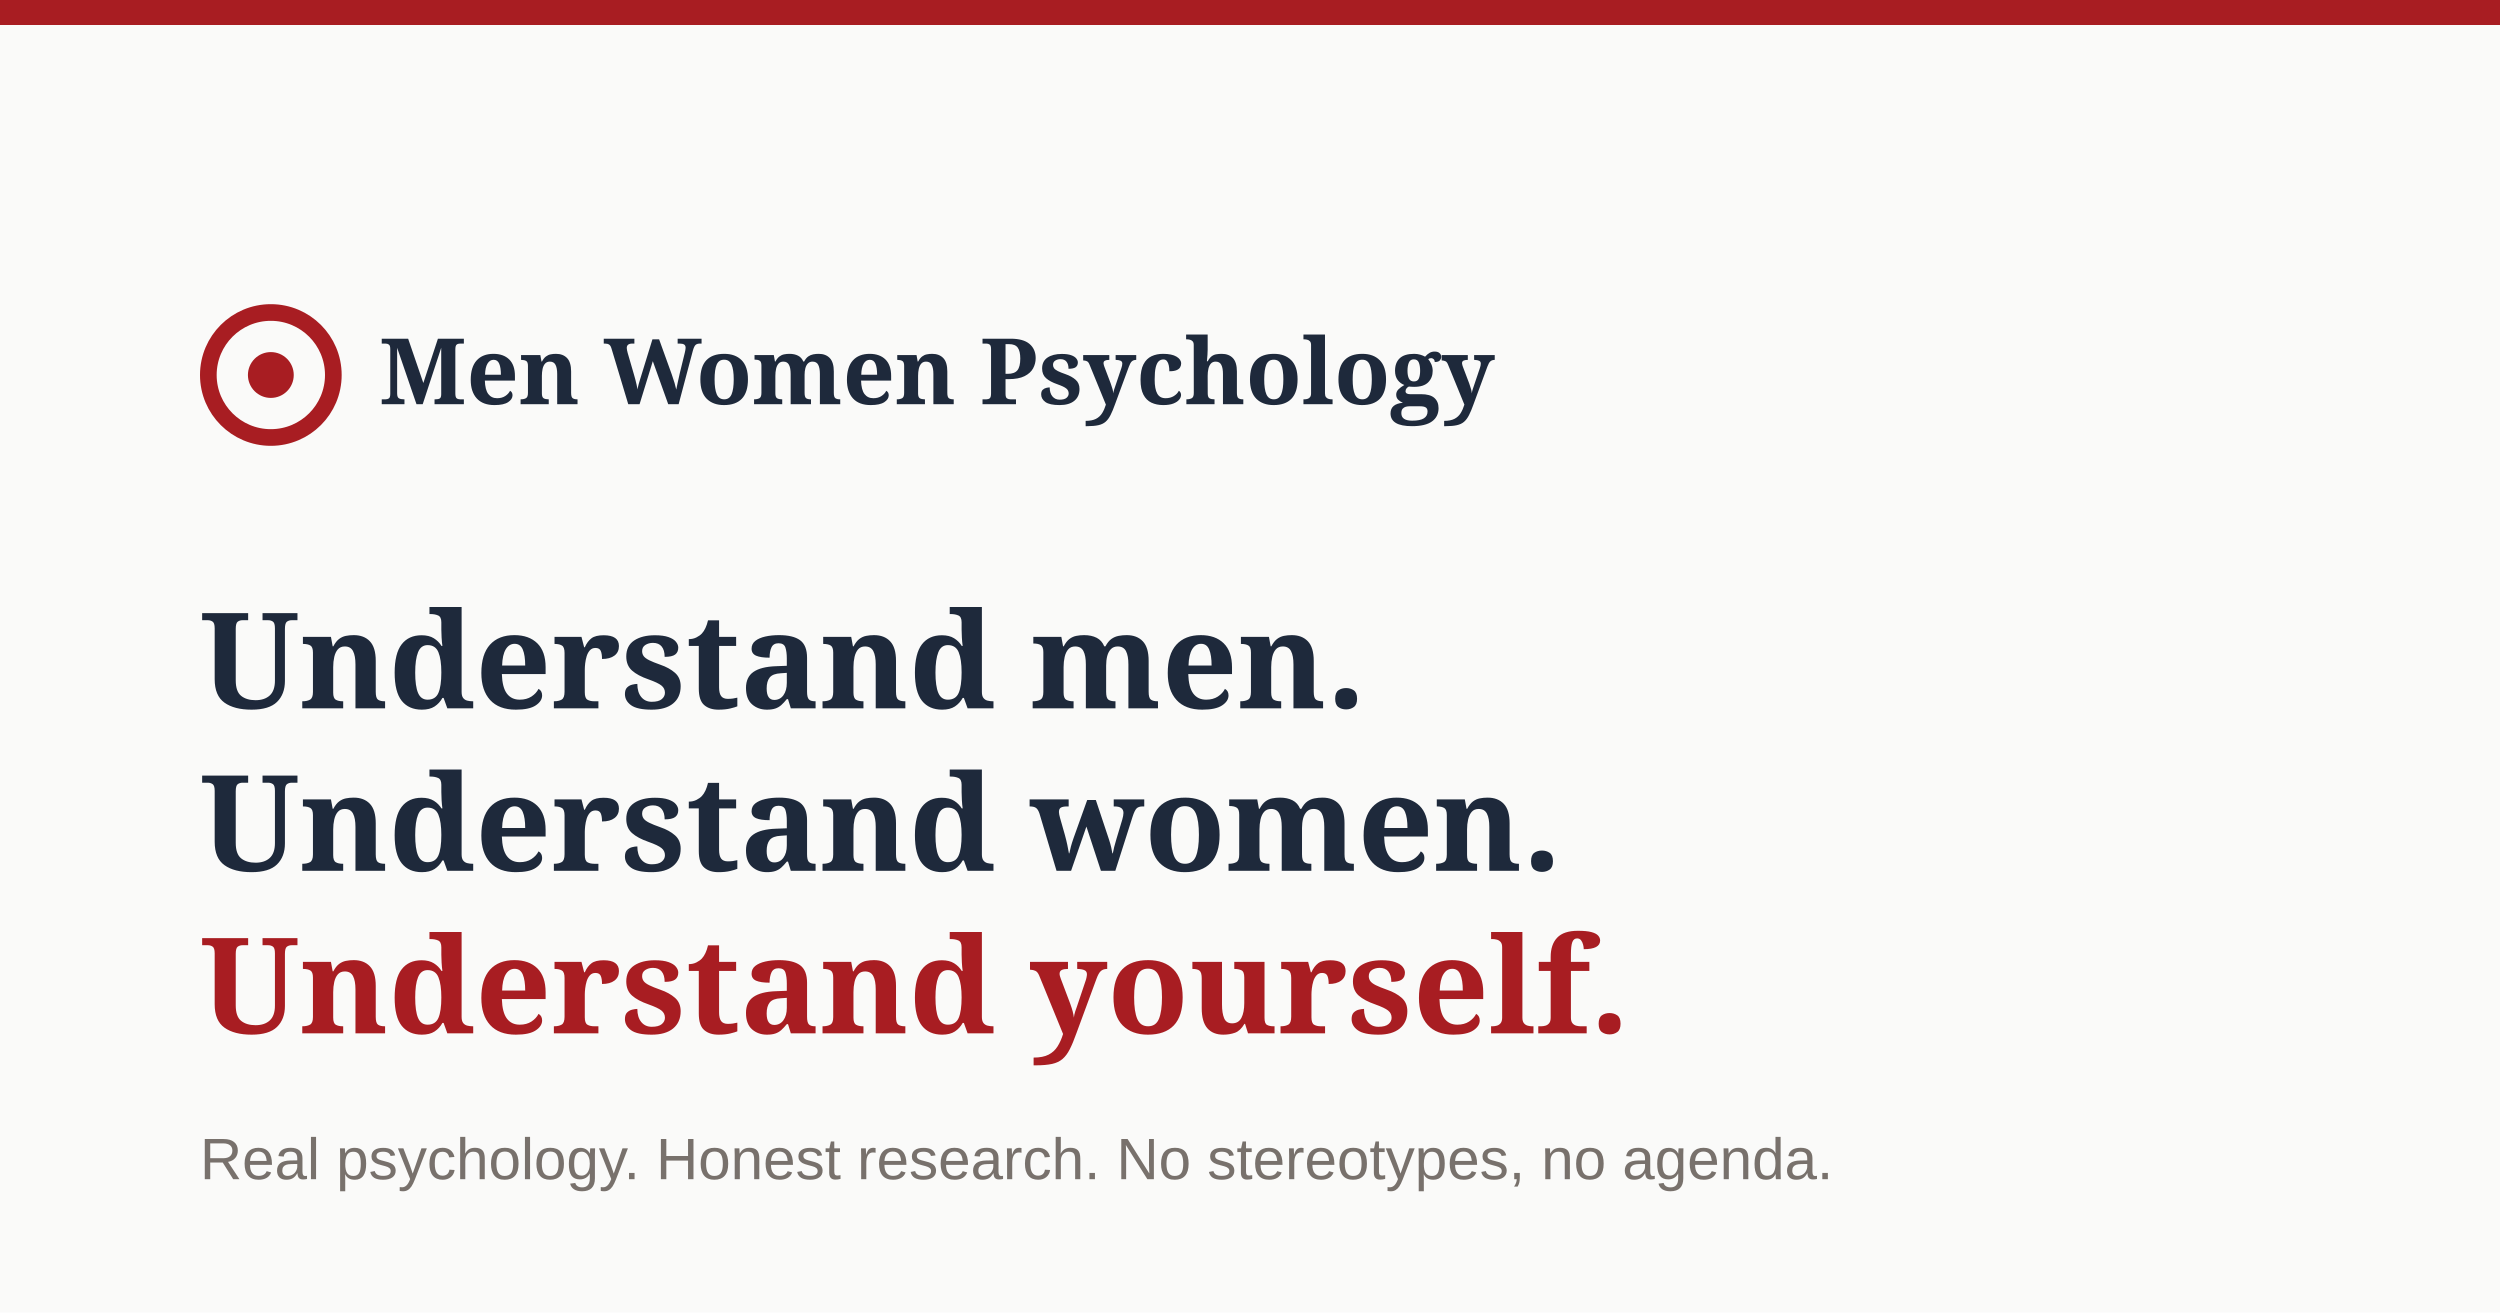
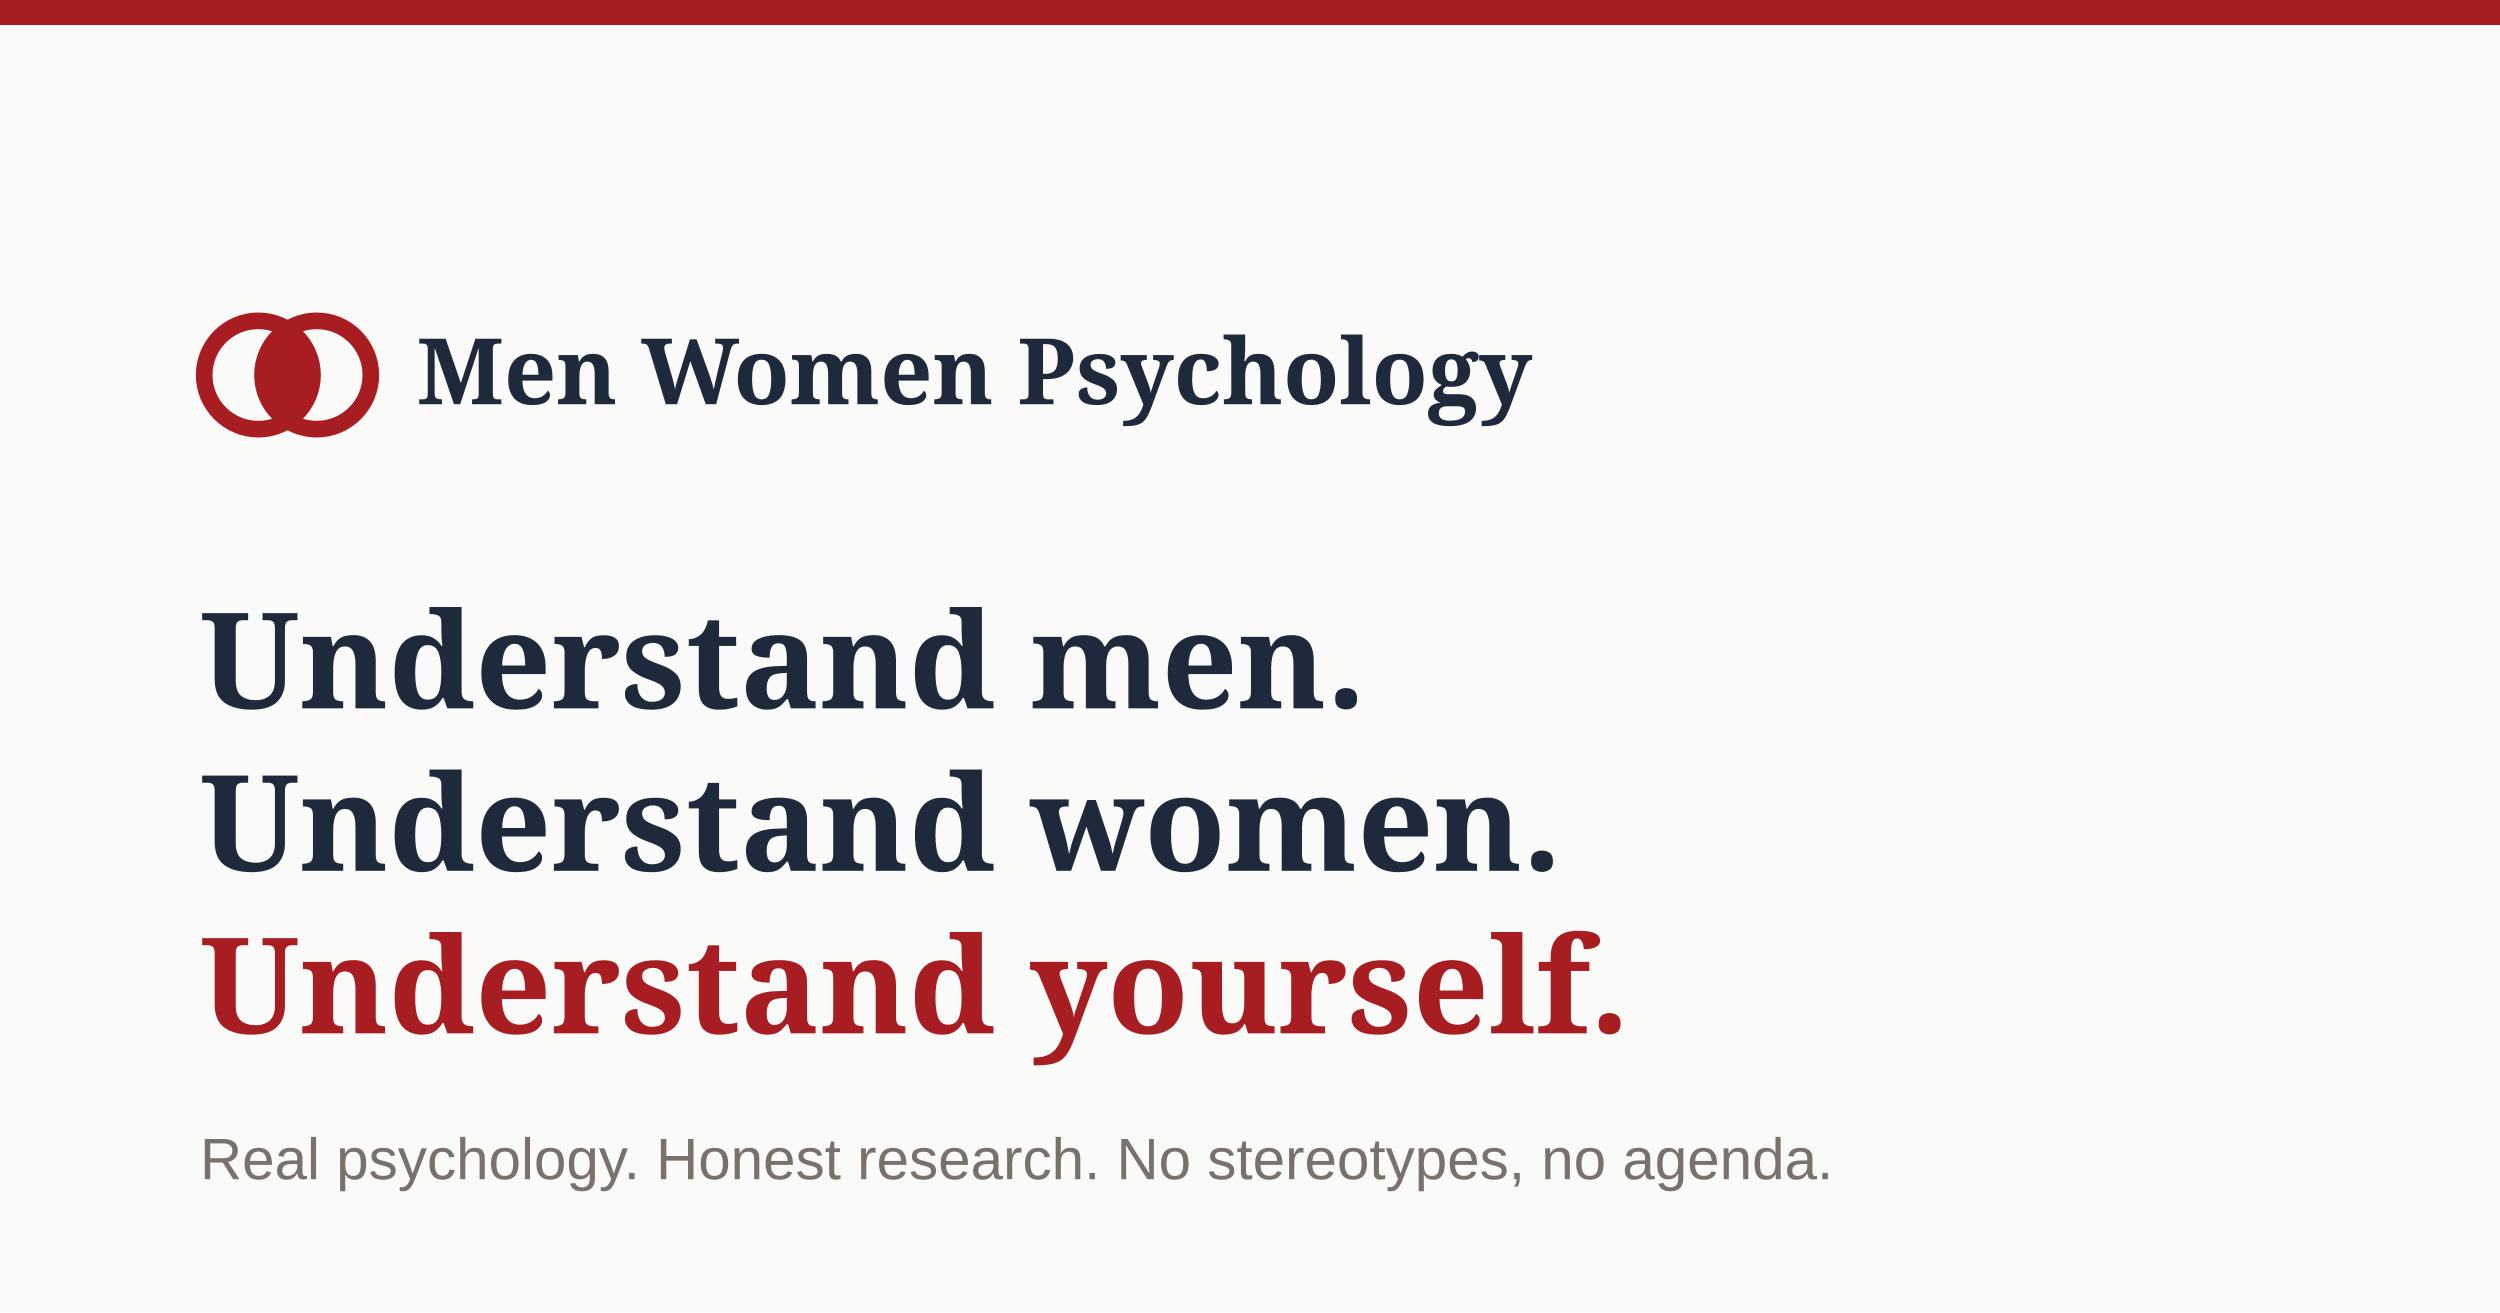
<svg xmlns="http://www.w3.org/2000/svg" width="1200" height="630" viewBox="0 0 1200 630">
+   <defs>
+     <clipPath id="og-lens">
+       <circle cx="124" cy="180" r="26" />
+     </clipPath>
+   </defs>
  <rect width="1200" height="630" fill="#fafaf9" />
  <rect width="1200" height="12" fill="#a81d22" />
-   <g transform="translate(96, 150)">
-     <circle cx="34" cy="30" r="30" fill="none" stroke="#a81d22" stroke-width="8" />
-     <circle cx="34" cy="30" r="11" fill="#a81d22" />
-     <text x="86" y="44" font-family="Georgia, serif" font-size="44" font-weight="600" fill="#1e293b">Men Women Psychology</text>
+   <g>
+     <circle cx="152" cy="180" r="26" fill="#a81d22" clip-path="url(#og-lens)" />
+     <circle cx="124" cy="180" r="26" fill="none" stroke="#a81d22" stroke-width="8" />
+     <circle cx="152" cy="180" r="26" fill="none" stroke="#a81d22" stroke-width="8" />
+     <text x="200" y="194" font-family="Georgia, serif" font-size="44" font-weight="600" fill="#1e293b">Men Women Psychology</text>
  </g>
  <text x="96" y="340" font-family="Georgia, serif" font-size="64" font-weight="600" fill="#1e293b">Understand men.</text>
  <text x="96" y="418" font-family="Georgia, serif" font-size="64" font-weight="600" fill="#1e293b">Understand women.</text>
  <text x="96" y="496" font-family="Georgia, serif" font-size="64" font-weight="600" fill="#a81d22">Understand yourself.</text>
  <text x="96" y="566" font-family="Arial, sans-serif" font-size="28" fill="#78716c">Real psychology. Honest research. No stereotypes, no agenda.</text>
</svg>
